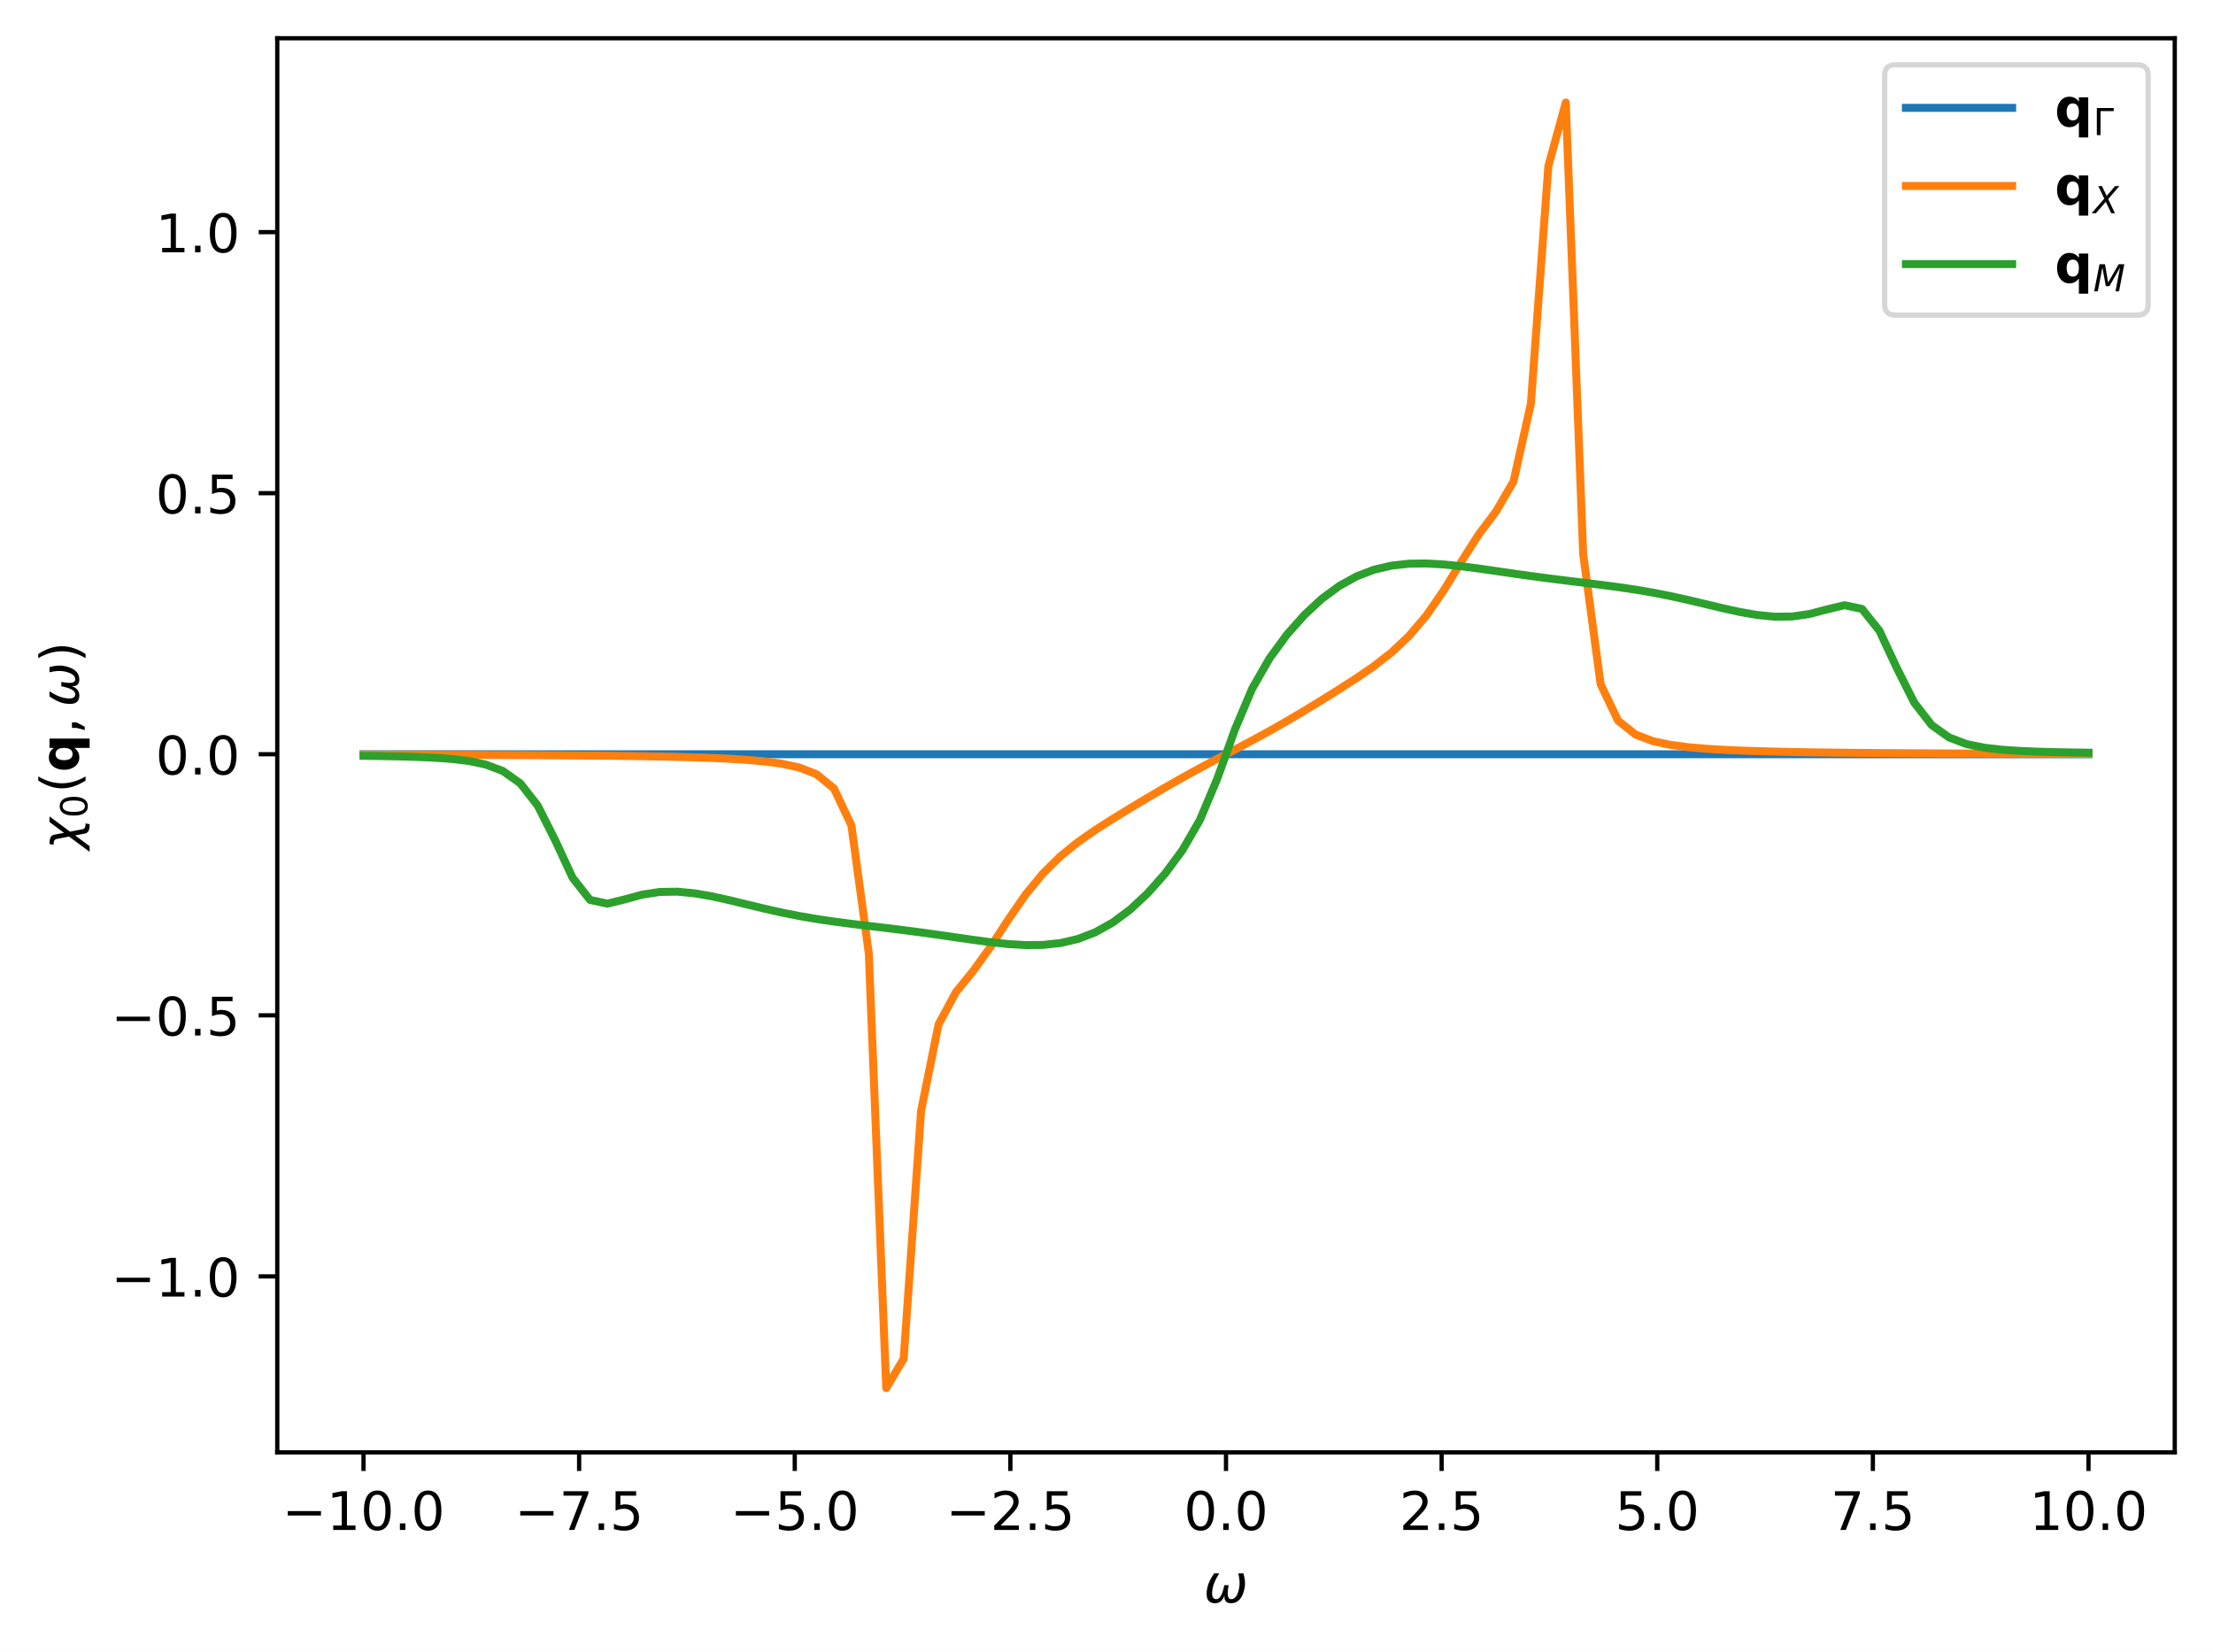
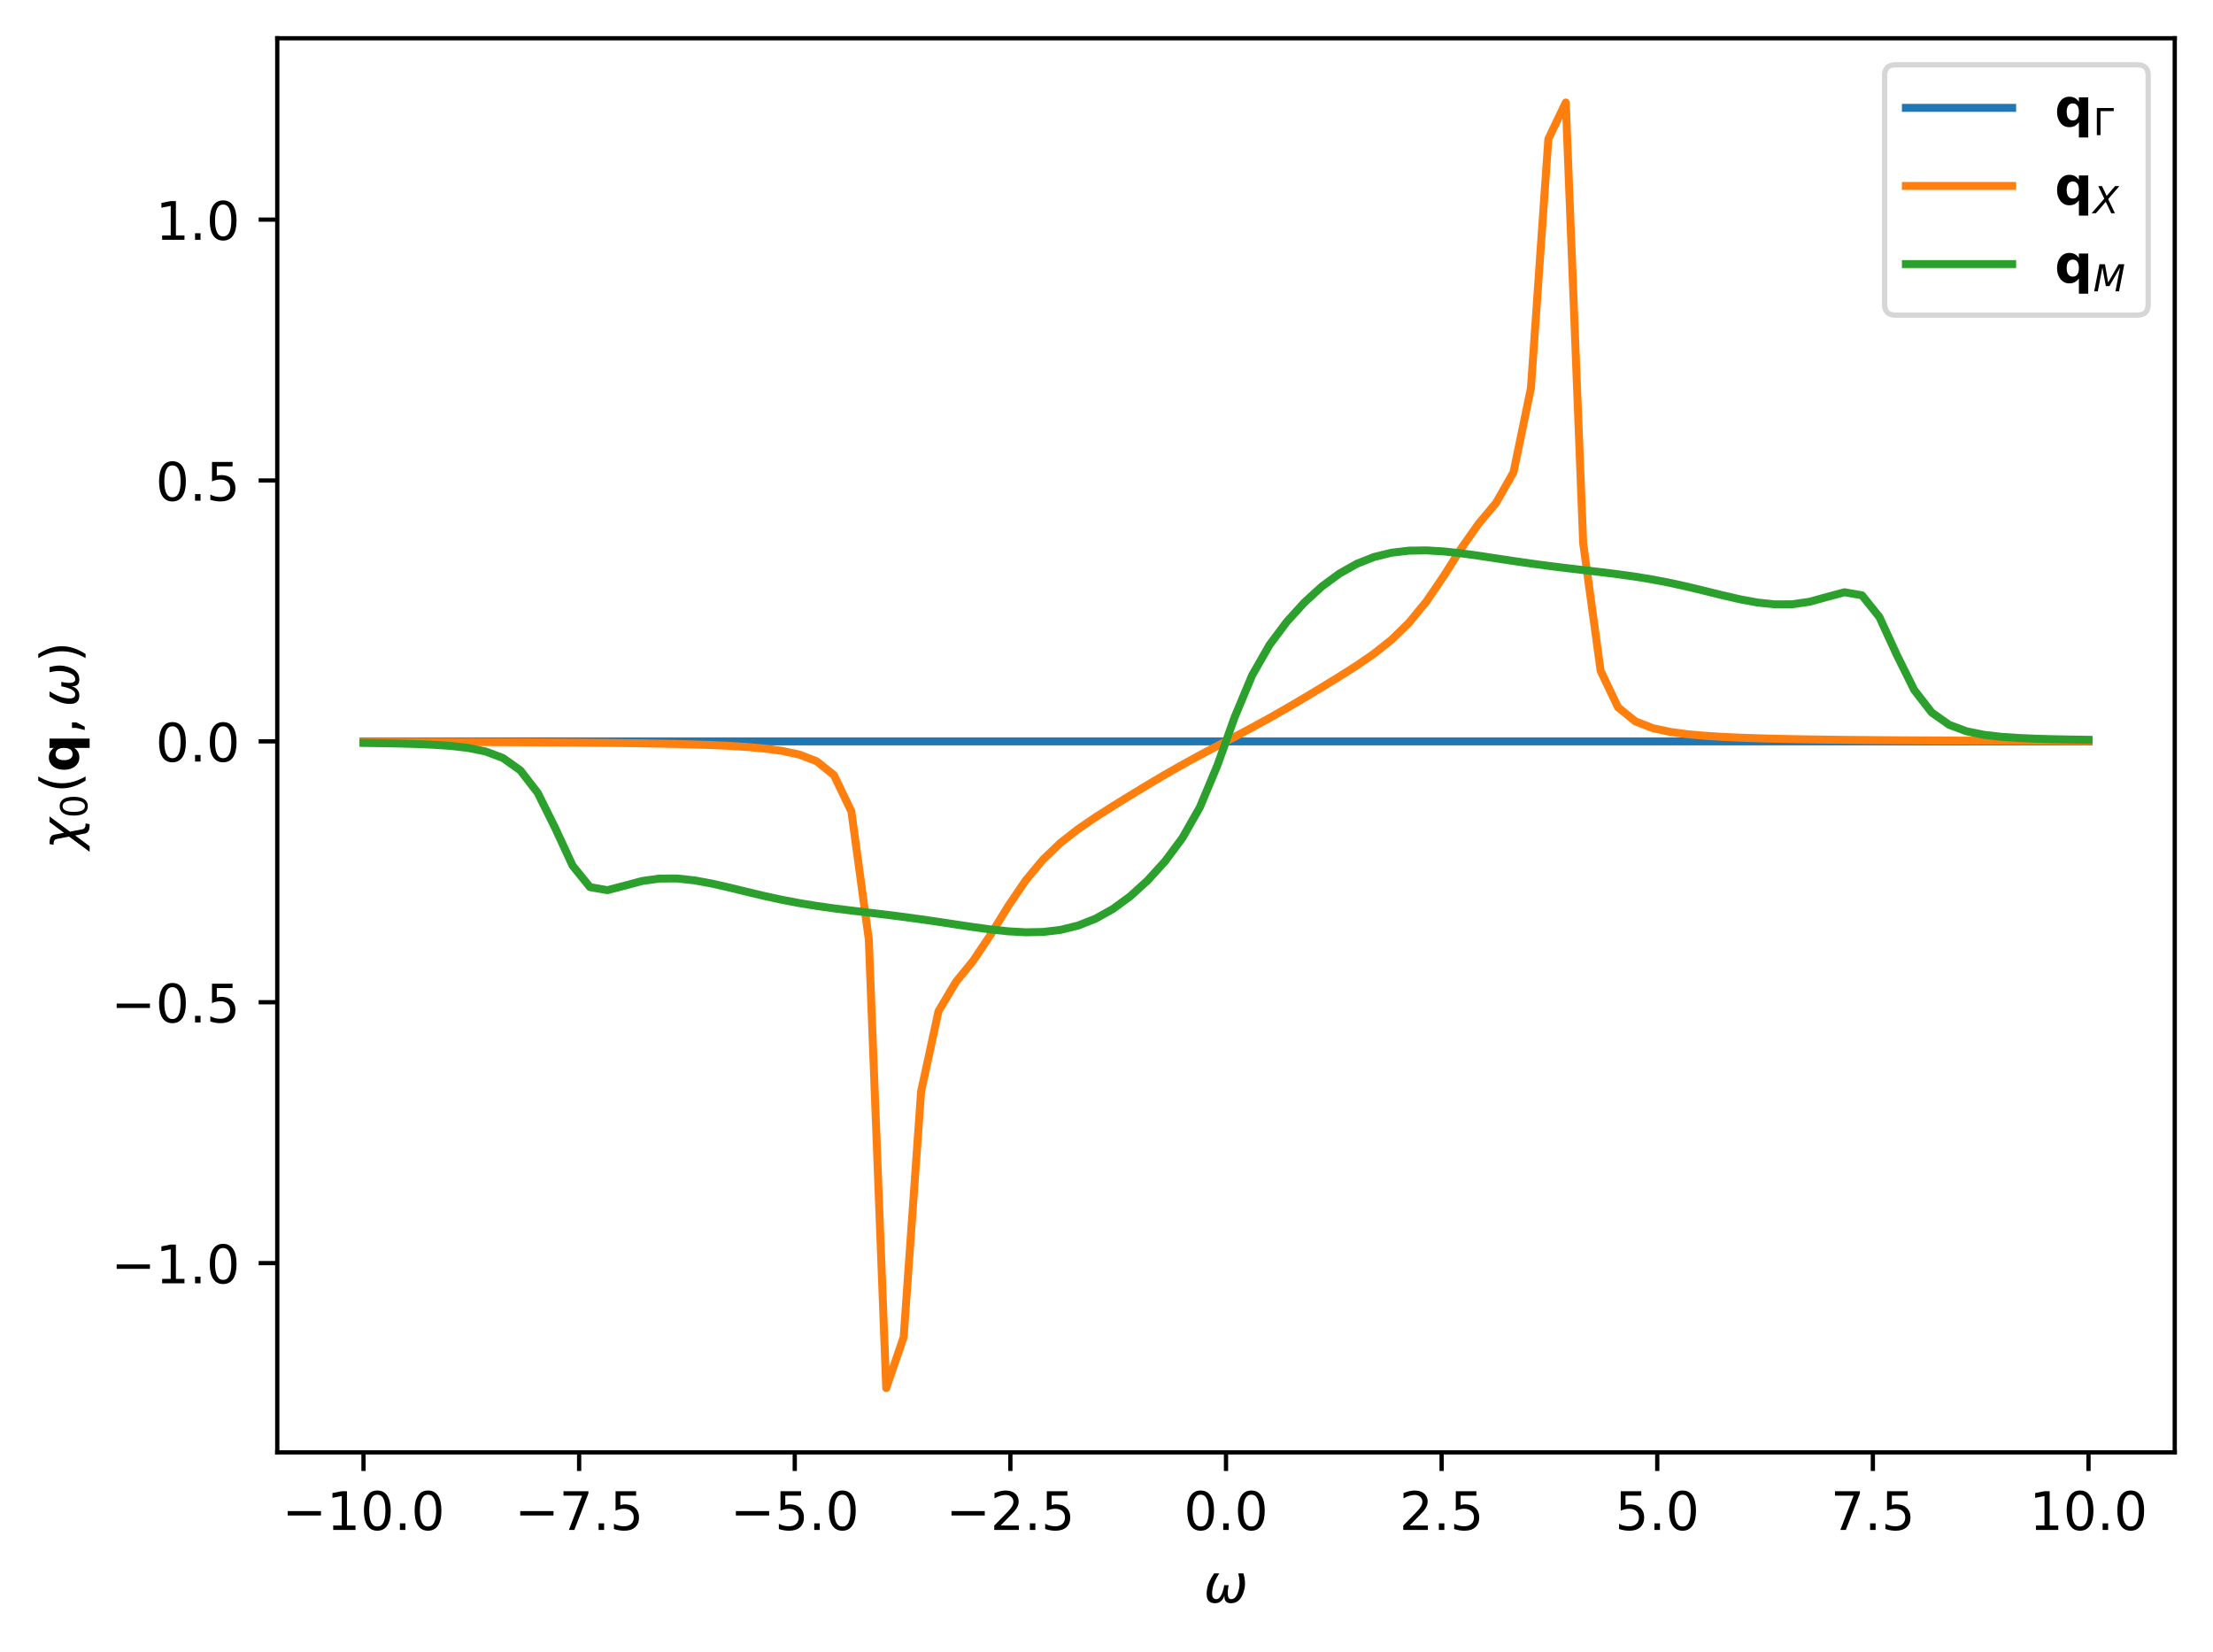
<svg xmlns="http://www.w3.org/2000/svg" xmlns:xlink="http://www.w3.org/1999/xlink" width="416.503pt" height="310.868pt" viewBox="0 0 416.503 310.868" version="1.1">
  <defs>
    <style type="text/css">*{stroke-linejoin: round; stroke-linecap: butt}</style>
  </defs>
  <g id="figure_1">
    <g id="patch_1">
      <path d="M 0 310.868  L 416.503 310.868  L 416.503 0  L 0 0  z " style="fill: #ffffff" />
    </g>
    <g id="axes_1">
      <g id="patch_2">
        <path d="M 52.183 273.312  L 409.303 273.312  L 409.303 7.2  L 52.183 7.2  z " style="fill: #ffffff" />
      </g>
      <g id="matplotlib.axis_1">
        <g id="xtick_1">
          <g id="line2d_1">
            <defs>
-               <path id="m1d43d9a16f" d="M 0 0  L 0 3.5  " style="stroke: #000000; stroke-width: 0.8" />
-             </defs>
-             <g>
-               <use xlink:href="#m1d43d9a16f" x="68.416" y="273.312" style="stroke: #000000; stroke-width: 0.8" />
+               <path id="mab6abfd581" d="M 0 0  L 0 3.5  " style="stroke: #000000; stroke-width: 0.8" />
+             </defs>
+             <g>
+               <use xlink:href="#mab6abfd581" x="68.416" y="273.312" style="stroke: #000000; stroke-width: 0.8" />
            </g>
          </g>
          <g id="text_1">
            <g transform="translate(53.09288 287.9104) scale(0.1 -0.1)">
              <defs>
                <path id="DejaVuSans-2212" d="M 678 2272  L 4684 2272  L 4684 1741  L 678 1741  L 678 2272  z " transform="scale(0.015625)" />
                <path id="DejaVuSans-31" d="M 794 531  L 1825 531  L 1825 4091  L 703 3866  L 703 4441  L 1819 4666  L 2450 4666  L 2450 531  L 3481 531  L 3481 0  L 794 0  L 794 531  z " transform="scale(0.015625)" />
                <path id="DejaVuSans-30" d="M 2034 4250  Q 1547 4250 1301 3770  Q 1056 3291 1056 2328  Q 1056 1369 1301 889  Q 1547 409 2034 409  Q 2525 409 2770 889  Q 3016 1369 3016 2328  Q 3016 3291 2770 3770  Q 2525 4250 2034 4250  z M 2034 4750  Q 2819 4750 3233 4129  Q 3647 3509 3647 2328  Q 3647 1150 3233 529  Q 2819 -91 2034 -91  Q 1250 -91 836 529  Q 422 1150 422 2328  Q 422 3509 836 4129  Q 1250 4750 2034 4750  z " transform="scale(0.015625)" />
                <path id="DejaVuSans-2e" d="M 684 794  L 1344 794  L 1344 0  L 684 0  L 684 794  z " transform="scale(0.015625)" />
              </defs>
              <use xlink:href="#DejaVuSans-2212" />
-               <use xlink:href="#DejaVuSans-31" x="83.789" />
-               <use xlink:href="#DejaVuSans-30" x="147.412" />
-               <use xlink:href="#DejaVuSans-2e" x="211.035" />
-               <use xlink:href="#DejaVuSans-30" x="242.822" />
+               <use xlink:href="#DejaVuSans-31" transform="translate(83.78906 0)" />
+               <use xlink:href="#DejaVuSans-30" transform="translate(147.4121 0)" />
+               <use xlink:href="#DejaVuSans-2e" transform="translate(211.0352 0)" />
+               <use xlink:href="#DejaVuSans-30" transform="translate(242.8223 0)" />
            </g>
          </g>
        </g>
        <g id="xtick_2">
          <g id="line2d_2">
            <g>
-               <use xlink:href="#m1d43d9a16f" x="108.997" y="273.312" style="stroke: #000000; stroke-width: 0.8" />
+               <use xlink:href="#mab6abfd581" x="108.997" y="273.312" style="stroke: #000000; stroke-width: 0.8" />
            </g>
          </g>
          <g id="text_2">
            <g transform="translate(96.85595 287.9104) scale(0.1 -0.1)">
              <defs>
                <path id="DejaVuSans-37" d="M 525 4666  L 3525 4666  L 3525 4397  L 1831 0  L 1172 0  L 2766 4134  L 525 4134  L 525 4666  z " transform="scale(0.015625)" />
                <path id="DejaVuSans-35" d="M 691 4666  L 3169 4666  L 3169 4134  L 1269 4134  L 1269 2991  Q 1406 3038 1543 3061  Q 1681 3084 1819 3084  Q 2600 3084 3056 2656  Q 3513 2228 3513 1497  Q 3513 744 3044 326  Q 2575 -91 1722 -91  Q 1428 -91 1123 -41  Q 819 9 494 109  L 494 744  Q 775 591 1075 516  Q 1375 441 1709 441  Q 2250 441 2565 725  Q 2881 1009 2881 1497  Q 2881 1984 2565 2268  Q 2250 2553 1709 2553  Q 1456 2553 1204 2497  Q 953 2441 691 2322  L 691 4666  z " transform="scale(0.015625)" />
              </defs>
              <use xlink:href="#DejaVuSans-2212" />
-               <use xlink:href="#DejaVuSans-37" x="83.789" />
-               <use xlink:href="#DejaVuSans-2e" x="147.412" />
-               <use xlink:href="#DejaVuSans-35" x="179.199" />
+               <use xlink:href="#DejaVuSans-37" transform="translate(83.78906 0)" />
+               <use xlink:href="#DejaVuSans-2e" transform="translate(147.4121 0)" />
+               <use xlink:href="#DejaVuSans-35" transform="translate(179.1992 0)" />
            </g>
          </g>
        </g>
        <g id="xtick_3">
          <g id="line2d_3">
            <g>
-               <use xlink:href="#m1d43d9a16f" x="149.579" y="273.312" style="stroke: #000000; stroke-width: 0.8" />
+               <use xlink:href="#mab6abfd581" x="149.579" y="273.312" style="stroke: #000000; stroke-width: 0.8" />
            </g>
          </g>
          <g id="text_3">
            <g transform="translate(137.4378 287.9104) scale(0.1 -0.1)">
              <use xlink:href="#DejaVuSans-2212" />
-               <use xlink:href="#DejaVuSans-35" x="83.789" />
-               <use xlink:href="#DejaVuSans-2e" x="147.412" />
-               <use xlink:href="#DejaVuSans-30" x="179.199" />
+               <use xlink:href="#DejaVuSans-35" transform="translate(83.78906 0)" />
+               <use xlink:href="#DejaVuSans-2e" transform="translate(147.4121 0)" />
+               <use xlink:href="#DejaVuSans-30" transform="translate(179.1992 0)" />
            </g>
          </g>
        </g>
        <g id="xtick_4">
          <g id="line2d_4">
            <g>
-               <use xlink:href="#m1d43d9a16f" x="190.161" y="273.312" style="stroke: #000000; stroke-width: 0.8" />
+               <use xlink:href="#mab6abfd581" x="190.161" y="273.312" style="stroke: #000000; stroke-width: 0.8" />
            </g>
          </g>
          <g id="text_4">
            <g transform="translate(178.0196 287.9104) scale(0.1 -0.1)">
              <defs>
                <path id="DejaVuSans-32" d="M 1228 531  L 3431 531  L 3431 0  L 469 0  L 469 531  Q 828 903 1448 1529  Q 2069 2156 2228 2338  Q 2531 2678 2651 2914  Q 2772 3150 2772 3378  Q 2772 3750 2511 3984  Q 2250 4219 1831 4219  Q 1534 4219 1204 4116  Q 875 4013 500 3803  L 500 4441  Q 881 4594 1212 4672  Q 1544 4750 1819 4750  Q 2544 4750 2975 4387  Q 3406 4025 3406 3419  Q 3406 3131 3298 2873  Q 3191 2616 2906 2266  Q 2828 2175 2409 1742  Q 1991 1309 1228 531  z " transform="scale(0.015625)" />
              </defs>
              <use xlink:href="#DejaVuSans-2212" />
-               <use xlink:href="#DejaVuSans-32" x="83.789" />
-               <use xlink:href="#DejaVuSans-2e" x="147.412" />
-               <use xlink:href="#DejaVuSans-35" x="179.199" />
+               <use xlink:href="#DejaVuSans-32" transform="translate(83.78906 0)" />
+               <use xlink:href="#DejaVuSans-2e" transform="translate(147.4121 0)" />
+               <use xlink:href="#DejaVuSans-35" transform="translate(179.1992 0)" />
            </g>
          </g>
        </g>
        <g id="xtick_5">
          <g id="line2d_5">
            <g>
-               <use xlink:href="#m1d43d9a16f" x="230.743" y="273.312" style="stroke: #000000; stroke-width: 0.8" />
+               <use xlink:href="#mab6abfd581" x="230.743" y="273.312" style="stroke: #000000; stroke-width: 0.8" />
            </g>
          </g>
          <g id="text_5">
            <g transform="translate(222.7912 287.9104) scale(0.1 -0.1)">
              <use xlink:href="#DejaVuSans-30" />
-               <use xlink:href="#DejaVuSans-2e" x="63.623" />
-               <use xlink:href="#DejaVuSans-30" x="95.41" />
+               <use xlink:href="#DejaVuSans-2e" transform="translate(63.62305 0)" />
+               <use xlink:href="#DejaVuSans-30" transform="translate(95.41016 0)" />
            </g>
          </g>
        </g>
        <g id="xtick_6">
          <g id="line2d_6">
            <g>
-               <use xlink:href="#m1d43d9a16f" x="271.325" y="273.312" style="stroke: #000000; stroke-width: 0.8" />
+               <use xlink:href="#mab6abfd581" x="271.325" y="273.312" style="stroke: #000000; stroke-width: 0.8" />
            </g>
          </g>
          <g id="text_6">
            <g transform="translate(263.3731 287.9104) scale(0.1 -0.1)">
              <use xlink:href="#DejaVuSans-32" />
-               <use xlink:href="#DejaVuSans-2e" x="63.623" />
-               <use xlink:href="#DejaVuSans-35" x="95.41" />
+               <use xlink:href="#DejaVuSans-2e" transform="translate(63.62305 0)" />
+               <use xlink:href="#DejaVuSans-35" transform="translate(95.41016 0)" />
            </g>
          </g>
        </g>
        <g id="xtick_7">
          <g id="line2d_7">
            <g>
-               <use xlink:href="#m1d43d9a16f" x="311.906" y="273.312" style="stroke: #000000; stroke-width: 0.8" />
+               <use xlink:href="#mab6abfd581" x="311.906" y="273.312" style="stroke: #000000; stroke-width: 0.8" />
            </g>
          </g>
          <g id="text_7">
            <g transform="translate(303.9549 287.9104) scale(0.1 -0.1)">
              <use xlink:href="#DejaVuSans-35" />
-               <use xlink:href="#DejaVuSans-2e" x="63.623" />
-               <use xlink:href="#DejaVuSans-30" x="95.41" />
+               <use xlink:href="#DejaVuSans-2e" transform="translate(63.62305 0)" />
+               <use xlink:href="#DejaVuSans-30" transform="translate(95.41016 0)" />
            </g>
          </g>
        </g>
        <g id="xtick_8">
          <g id="line2d_8">
            <g>
-               <use xlink:href="#m1d43d9a16f" x="352.488" y="273.312" style="stroke: #000000; stroke-width: 0.8" />
+               <use xlink:href="#mab6abfd581" x="352.488" y="273.312" style="stroke: #000000; stroke-width: 0.8" />
            </g>
          </g>
          <g id="text_8">
            <g transform="translate(344.5367 287.9104) scale(0.1 -0.1)">
              <use xlink:href="#DejaVuSans-37" />
-               <use xlink:href="#DejaVuSans-2e" x="63.623" />
-               <use xlink:href="#DejaVuSans-35" x="95.41" />
+               <use xlink:href="#DejaVuSans-2e" transform="translate(63.62305 0)" />
+               <use xlink:href="#DejaVuSans-35" transform="translate(95.41016 0)" />
            </g>
          </g>
        </g>
        <g id="xtick_9">
          <g id="line2d_9">
            <g>
-               <use xlink:href="#m1d43d9a16f" x="393.07" y="273.312" style="stroke: #000000; stroke-width: 0.8" />
+               <use xlink:href="#mab6abfd581" x="393.07" y="273.312" style="stroke: #000000; stroke-width: 0.8" />
            </g>
          </g>
          <g id="text_9">
            <g transform="translate(381.9373 287.9104) scale(0.1 -0.1)">
              <use xlink:href="#DejaVuSans-31" />
-               <use xlink:href="#DejaVuSans-30" x="63.623" />
-               <use xlink:href="#DejaVuSans-2e" x="127.246" />
-               <use xlink:href="#DejaVuSans-30" x="159.033" />
+               <use xlink:href="#DejaVuSans-30" transform="translate(63.62305 0)" />
+               <use xlink:href="#DejaVuSans-2e" transform="translate(127.2461 0)" />
+               <use xlink:href="#DejaVuSans-30" transform="translate(159.0332 0)" />
            </g>
          </g>
        </g>
        <g id="text_10">
          <g transform="translate(226.5428 301.5886) scale(0.1 -0.1)">
            <defs>
              <path id="DejaVuSans-Oblique-3c9" d="M 1369 -91  Q 72 -91 434 1766  Q 575 2500 1256 3500  L 1875 3500  Q 1231 2500 1088 1750  Q 819 397 1519 397  Q 2166 397 2478 2078  L 3009 2078  Q 2669 388 3316 397  Q 4013 403 4275 1750  Q 4419 2500 4169 3500  L 4788 3500  Q 5075 2500 4934 1766  Q 4578 -94 3278 -91  Q 2428 -88 2503 844  Q 2194 -91 1369 -91  z " transform="scale(0.015625)" />
            </defs>
            <use xlink:href="#DejaVuSans-Oblique-3c9" transform="translate(0 0.3125)" />
          </g>
        </g>
      </g>
      <g id="matplotlib.axis_2">
        <g id="ytick_1">
          <g id="line2d_10">
            <defs>
-               <path id="m43e5e3efc2" d="M 0 0  L -3.5 0  " style="stroke: #000000; stroke-width: 0.8" />
-             </defs>
-             <g>
-               <use xlink:href="#m43e5e3efc2" x="52.183" y="240.194" style="stroke: #000000; stroke-width: 0.8" />
+               <path id="m476145b505" d="M 0 0  L -3.5 0  " style="stroke: #000000; stroke-width: 0.8" />
+             </defs>
+             <g>
+               <use xlink:href="#m476145b505" x="52.183" y="237.694" style="stroke: #000000; stroke-width: 0.8" />
            </g>
          </g>
          <g id="text_11">
-             <g transform="translate(20.9 243.9937) scale(0.1 -0.1)">
-               <use xlink:href="#DejaVuSans-2212" />
-               <use xlink:href="#DejaVuSans-31" x="83.789" />
-               <use xlink:href="#DejaVuSans-2e" x="147.412" />
-               <use xlink:href="#DejaVuSans-30" x="179.199" />
+             <g transform="translate(20.9 241.4932) scale(0.1 -0.1)">
+               <use xlink:href="#DejaVuSans-2212" />
+               <use xlink:href="#DejaVuSans-31" transform="translate(83.78906 0)" />
+               <use xlink:href="#DejaVuSans-2e" transform="translate(147.4121 0)" />
+               <use xlink:href="#DejaVuSans-30" transform="translate(179.1992 0)" />
            </g>
          </g>
        </g>
        <g id="ytick_2">
          <g id="line2d_11">
            <g>
-               <use xlink:href="#m43e5e3efc2" x="52.183" y="191.066" style="stroke: #000000; stroke-width: 0.8" />
+               <use xlink:href="#m476145b505" x="52.183" y="188.603" style="stroke: #000000; stroke-width: 0.8" />
            </g>
          </g>
          <g id="text_12">
-             <g transform="translate(20.9 194.8656) scale(0.1 -0.1)">
-               <use xlink:href="#DejaVuSans-2212" />
-               <use xlink:href="#DejaVuSans-30" x="83.789" />
-               <use xlink:href="#DejaVuSans-2e" x="147.412" />
-               <use xlink:href="#DejaVuSans-35" x="179.199" />
+             <g transform="translate(20.9 192.4026) scale(0.1 -0.1)">
+               <use xlink:href="#DejaVuSans-2212" />
+               <use xlink:href="#DejaVuSans-30" transform="translate(83.78906 0)" />
+               <use xlink:href="#DejaVuSans-2e" transform="translate(147.4121 0)" />
+               <use xlink:href="#DejaVuSans-35" transform="translate(179.1992 0)" />
            </g>
          </g>
        </g>
        <g id="ytick_3">
          <g id="line2d_12">
            <g>
-               <use xlink:href="#m43e5e3efc2" x="52.183" y="141.938" style="stroke: #000000; stroke-width: 0.8" />
+               <use xlink:href="#m476145b505" x="52.183" y="139.513" style="stroke: #000000; stroke-width: 0.8" />
            </g>
          </g>
          <g id="text_13">
-             <g transform="translate(29.27969 145.7375) scale(0.1 -0.1)">
+             <g transform="translate(29.27969 143.312) scale(0.1 -0.1)">
              <use xlink:href="#DejaVuSans-30" />
-               <use xlink:href="#DejaVuSans-2e" x="63.623" />
-               <use xlink:href="#DejaVuSans-30" x="95.41" />
+               <use xlink:href="#DejaVuSans-2e" transform="translate(63.62305 0)" />
+               <use xlink:href="#DejaVuSans-30" transform="translate(95.41016 0)" />
            </g>
          </g>
        </g>
        <g id="ytick_4">
          <g id="line2d_13">
            <g>
-               <use xlink:href="#m43e5e3efc2" x="52.183" y="92.81" style="stroke: #000000; stroke-width: 0.8" />
+               <use xlink:href="#m476145b505" x="52.183" y="90.422" style="stroke: #000000; stroke-width: 0.8" />
            </g>
          </g>
          <g id="text_14">
-             <g transform="translate(29.27969 96.60945) scale(0.1 -0.1)">
+             <g transform="translate(29.27969 94.2214) scale(0.1 -0.1)">
              <use xlink:href="#DejaVuSans-30" />
-               <use xlink:href="#DejaVuSans-2e" x="63.623" />
-               <use xlink:href="#DejaVuSans-35" x="95.41" />
+               <use xlink:href="#DejaVuSans-2e" transform="translate(63.62305 0)" />
+               <use xlink:href="#DejaVuSans-35" transform="translate(95.41016 0)" />
            </g>
          </g>
        </g>
        <g id="ytick_5">
          <g id="line2d_14">
            <g>
-               <use xlink:href="#m43e5e3efc2" x="52.183" y="43.682" style="stroke: #000000; stroke-width: 0.8" />
+               <use xlink:href="#m476145b505" x="52.183" y="41.332" style="stroke: #000000; stroke-width: 0.8" />
            </g>
          </g>
          <g id="text_15">
-             <g transform="translate(29.27969 47.48136) scale(0.1 -0.1)">
+             <g transform="translate(29.27969 45.13079) scale(0.1 -0.1)">
              <use xlink:href="#DejaVuSans-31" />
-               <use xlink:href="#DejaVuSans-2e" x="63.623" />
-               <use xlink:href="#DejaVuSans-30" x="95.41" />
+               <use xlink:href="#DejaVuSans-2e" transform="translate(63.62305 0)" />
+               <use xlink:href="#DejaVuSans-30" transform="translate(95.41016 0)" />
            </g>
          </g>
        </g>
        <g id="text_16">
          <g transform="translate(14.8 159.856) rotate(-90) scale(0.1 -0.1)">
            <defs>
              <path id="DejaVuSans-Oblique-3c7" d="M 1922 -781  L 1691 416  L 394 -1334  L -284 -1334  L 1553 1141  L 1269 2613  Q 1194 3006 713 3006  L 559 3006  L 653 3500  L 872 3494  Q 1675 3472 1775 2950  L 2006 1753  L 3303 3503  L 3981 3503  L 2144 1028  L 2428 -444  Q 2503 -838 2984 -838  L 3138 -838  L 3044 -1331  L 2825 -1325  Q 2022 -1303 1922 -781  z " transform="scale(0.015625)" />
              <path id="DejaVuSans-28" d="M 1984 4856  Q 1566 4138 1362 3434  Q 1159 2731 1159 2009  Q 1159 1288 1364 580  Q 1569 -128 1984 -844  L 1484 -844  Q 1016 -109 783 600  Q 550 1309 550 2009  Q 550 2706 781 3412  Q 1013 4119 1484 4856  L 1984 4856  z " transform="scale(0.015625)" />
              <path id="DejaVuSans-Bold-71" d="M 2181 2772  Q 1825 2772 1636 2509  Q 1447 2247 1447 1747  Q 1447 1247 1636 984  Q 1825 722 2181 722  Q 2541 722 2730 984  Q 2919 1247 2919 1747  Q 2919 2247 2730 2509  Q 2541 2772 2181 2772  z M 2919 506  Q 2688 197 2409 53  Q 2131 -91 1766 -91  Q 1119 -91 703 423  Q 288 938 288 1747  Q 288 2556 703 3067  Q 1119 3578 1766 3578  Q 2131 3578 2409 3434  Q 2688 3291 2919 2981  L 2919 3500  L 4044 3500  L 4044 -1331  L 2919 -1331  L 2919 506  z " transform="scale(0.015625)" />
              <path id="DejaVuSans-2c" d="M 750 794  L 1409 794  L 1409 256  L 897 -744  L 494 -744  L 750 256  L 750 794  z " transform="scale(0.015625)" />
              <path id="DejaVuSans-29" d="M 513 4856  L 1013 4856  Q 1481 4119 1714 3412  Q 1947 2706 1947 2009  Q 1947 1309 1714 600  Q 1481 -109 1013 -844  L 513 -844  Q 928 -128 1133 580  Q 1338 1288 1338 2009  Q 1338 2731 1133 3434  Q 928 4138 513 4856  z " transform="scale(0.015625)" />
            </defs>
            <use xlink:href="#DejaVuSans-Oblique-3c7" transform="translate(0 0.125)" />
            <use xlink:href="#DejaVuSans-30" transform="translate(59.17969 -16.28125) scale(0.7)" />
            <use xlink:href="#DejaVuSans-28" transform="translate(106.4502 0.125)" />
            <use xlink:href="#DejaVuSans-Bold-71" transform="translate(145.4639 0.125)" />
            <use xlink:href="#DejaVuSans-2c" transform="translate(217.0459 0.125)" />
            <use xlink:href="#DejaVuSans-Oblique-3c9" transform="translate(268.3154 0.125)" />
            <use xlink:href="#DejaVuSans-29" transform="translate(352.0557 0.125)" />
          </g>
        </g>
      </g>
      <g id="line2d_15">
-         <path d="M 68.416 141.938  L 71.695 141.938  L 74.974 141.938  L 78.254 141.938  L 81.533 141.938  L 84.812 141.938  L 88.092 141.938  L 91.371 141.938  L 94.65 141.938  L 97.93 141.938  L 101.209 141.938  L 104.488 141.938  L 107.768 141.938  L 111.047 141.938  L 114.326 141.938  L 117.606 141.938  L 120.885 141.938  L 124.164 141.938  L 127.444 141.938  L 130.723 141.938  L 134.002 141.938  L 137.282 141.938  L 140.561 141.938  L 143.84 141.938  L 147.12 141.938  L 150.399 141.938  L 153.678 141.938  L 156.958 141.938  L 160.237 141.938  L 163.516 141.938  L 166.796 141.938  L 170.075 141.938  L 173.354 141.938  L 176.634 141.938  L 179.913 141.938  L 183.192 141.938  L 186.472 141.938  L 189.751 141.938  L 193.03 141.938  L 196.31 141.938  L 199.589 141.938  L 202.868 141.938  L 206.148 141.938  L 209.427 141.938  L 212.706 141.938  L 215.986 141.938  L 219.265 141.938  L 222.544 141.938  L 225.824 141.938  L 229.103 141.938  L 232.382 141.938  L 235.662 141.938  L 238.941 141.938  L 242.22 141.938  L 245.5 141.938  L 248.779 141.938  L 252.059 141.938  L 255.338 141.938  L 258.617 141.938  L 261.897 141.938  L 265.176 141.938  L 268.455 141.938  L 271.735 141.938  L 275.014 141.938  L 278.293 141.938  L 281.573 141.938  L 284.852 141.938  L 288.131 141.938  L 291.411 141.938  L 294.69 141.938  L 297.969 141.938  L 301.249 141.938  L 304.528 141.938  L 307.807 141.938  L 311.087 141.938  L 314.366 141.938  L 317.645 141.938  L 320.925 141.938  L 324.204 141.938  L 327.483 141.938  L 330.763 141.938  L 334.042 141.938  L 337.321 141.938  L 340.601 141.938  L 343.88 141.938  L 347.159 141.938  L 350.439 141.938  L 353.718 141.938  L 356.997 141.938  L 360.277 141.938  L 363.556 141.938  L 366.835 141.938  L 370.115 141.938  L 373.394 141.938  L 376.673 141.938  L 379.953 141.938  L 383.232 141.938  L 386.511 141.938  L 389.791 141.938  L 393.07 141.938  " clip-path="url(#p4d33894d30)" style="fill: none; stroke: #1f77b4; stroke-width: 1.5; stroke-linecap: square" />
+         <path d="M 68.416 139.513  L 71.695 139.513  L 74.974 139.513  L 78.254 139.513  L 81.533 139.513  L 84.812 139.513  L 88.092 139.513  L 91.371 139.513  L 94.65 139.513  L 97.93 139.513  L 101.209 139.513  L 104.488 139.513  L 107.768 139.513  L 111.047 139.513  L 114.326 139.513  L 117.606 139.513  L 120.885 139.513  L 124.164 139.513  L 127.444 139.513  L 130.723 139.513  L 134.002 139.513  L 137.282 139.513  L 140.561 139.513  L 143.84 139.513  L 147.12 139.513  L 150.399 139.513  L 153.678 139.513  L 156.958 139.513  L 160.237 139.513  L 163.516 139.513  L 166.796 139.513  L 170.075 139.513  L 173.354 139.513  L 176.634 139.513  L 179.913 139.513  L 183.192 139.513  L 186.472 139.513  L 189.751 139.513  L 193.03 139.513  L 196.31 139.513  L 199.589 139.513  L 202.868 139.513  L 206.148 139.513  L 209.427 139.513  L 212.706 139.513  L 215.986 139.513  L 219.265 139.513  L 222.544 139.513  L 225.824 139.513  L 229.103 139.513  L 232.382 139.513  L 235.662 139.513  L 238.941 139.513  L 242.22 139.513  L 245.5 139.513  L 248.779 139.513  L 252.059 139.513  L 255.338 139.513  L 258.617 139.513  L 261.897 139.513  L 265.176 139.513  L 268.455 139.513  L 271.735 139.513  L 275.014 139.513  L 278.293 139.513  L 281.573 139.513  L 284.852 139.513  L 288.131 139.513  L 291.411 139.513  L 294.69 139.513  L 297.969 139.513  L 301.249 139.513  L 304.528 139.513  L 307.807 139.513  L 311.087 139.513  L 314.366 139.513  L 317.645 139.513  L 320.925 139.513  L 324.204 139.513  L 327.483 139.513  L 330.763 139.513  L 334.042 139.513  L 337.321 139.513  L 340.601 139.513  L 343.88 139.513  L 347.159 139.513  L 350.439 139.513  L 353.718 139.513  L 356.997 139.513  L 360.277 139.513  L 363.556 139.513  L 366.835 139.513  L 370.115 139.513  L 373.394 139.513  L 376.673 139.513  L 379.953 139.513  L 383.232 139.513  L 386.511 139.513  L 389.791 139.513  L 393.07 139.513  " clip-path="url(#pa9e390dc86)" style="fill: none; stroke: #1f77b4; stroke-width: 1.5; stroke-linecap: square" />
      </g>
      <g id="line2d_16">
-         <path d="M 68.416 142.017  L 71.695 142.023  L 74.974 142.029  L 78.254 142.037  L 81.533 142.045  L 84.812 142.054  L 88.092 142.065  L 91.371 142.076  L 94.65 142.09  L 97.93 142.105  L 101.209 142.122  L 104.488 142.142  L 107.768 142.165  L 111.047 142.193  L 114.326 142.225  L 117.606 142.263  L 120.885 142.31  L 124.164 142.366  L 127.444 142.436  L 130.723 142.524  L 134.002 142.637  L 137.282 142.787  L 140.561 142.99  L 143.84 143.28  L 147.12 143.716  L 150.399 144.424  L 153.678 145.699  L 156.958 148.372  L 160.237 155.32  L 163.516 179.421  L 166.796 261.216  L 170.075 255.703  L 173.354 209.068  L 176.634 192.803  L 179.913 186.707  L 183.192 182.685  L 186.472 178.126  L 189.751 173.079  L 193.03 168.34  L 196.31 164.353  L 199.589 161.128  L 202.868 158.479  L 206.148 156.194  L 209.427 154.101  L 212.706 152.094  L 215.986 150.129  L 219.265 148.207  L 222.544 146.343  L 225.824 144.545  L 229.103 142.801  L 232.382 141.08  L 235.662 139.344  L 238.941 137.554  L 242.22 135.69  L 245.5 133.749  L 248.779 131.747  L 252.059 129.699  L 255.338 127.589  L 258.617 125.335  L 261.897 122.779  L 265.176 119.694  L 268.455 115.837  L 271.735 111.087  L 275.014 105.728  L 278.293 100.601  L 281.573 96.24  L 284.852 90.608  L 288.131 75.92  L 291.411 31.257  L 294.69 19.296  L 297.969 104.307  L 301.249 128.755  L 304.528 135.608  L 307.807 138.223  L 311.087 139.472  L 314.366 140.168  L 317.645 140.599  L 320.925 140.886  L 324.204 141.089  L 327.483 141.239  L 330.763 141.352  L 334.042 141.44  L 337.321 141.51  L 340.601 141.567  L 343.88 141.613  L 347.159 141.651  L 350.439 141.684  L 353.718 141.711  L 356.997 141.734  L 360.277 141.754  L 363.556 141.772  L 366.835 141.787  L 370.115 141.8  L 373.394 141.812  L 376.673 141.822  L 379.953 141.832  L 383.232 141.84  L 386.511 141.847  L 389.791 141.854  L 393.07 141.86  " clip-path="url(#p4d33894d30)" style="fill: none; stroke: #ff7f0e; stroke-width: 1.5; stroke-linecap: square" />
+         <path d="M 68.416 139.591  L 71.695 139.597  L 74.974 139.604  L 78.254 139.611  L 81.533 139.619  L 84.812 139.629  L 88.092 139.639  L 91.371 139.651  L 94.65 139.664  L 97.93 139.679  L 101.209 139.696  L 104.488 139.717  L 107.768 139.74  L 111.047 139.767  L 114.326 139.799  L 117.606 139.838  L 120.885 139.884  L 124.164 139.941  L 127.444 140.011  L 130.723 140.099  L 134.002 140.212  L 137.282 140.361  L 140.561 140.565  L 143.84 140.854  L 147.12 141.287  L 150.399 141.988  L 153.678 143.245  L 156.958 145.869  L 160.237 152.701  L 163.516 176.786  L 166.796 261.216  L 170.075 251.63  L 173.354 205.424  L 176.634 190.29  L 179.913 184.781  L 183.192 180.757  L 186.472 175.857  L 189.751 170.521  L 193.03 165.692  L 196.31 161.751  L 199.589 158.617  L 202.868 156.05  L 206.148 153.811  L 209.427 151.726  L 212.706 149.701  L 215.986 147.71  L 219.265 145.77  L 222.544 143.901  L 225.824 142.108  L 229.103 140.371  L 232.382 138.653  L 235.662 136.912  L 238.941 135.115  L 242.22 133.247  L 245.5 131.315  L 248.779 129.342  L 252.059 127.334  L 255.338 125.255  L 258.617 123  L 261.897 120.39  L 265.176 117.194  L 268.455 113.201  L 271.735 108.387  L 275.014 103.202  L 278.293 98.549  L 281.573 94.635  L 284.852 88.875  L 288.131 73.049  L 291.411 26.16  L 294.69 19.296  L 297.969 102.248  L 301.249 126.233  L 304.528 133.113  L 307.807 135.763  L 311.087 137.031  L 314.366 137.736  L 317.645 138.171  L 320.925 138.461  L 324.204 138.664  L 327.483 138.814  L 330.763 138.927  L 334.042 139.015  L 337.321 139.085  L 340.601 139.142  L 343.88 139.188  L 347.159 139.226  L 350.439 139.259  L 353.718 139.286  L 356.997 139.309  L 360.277 139.329  L 363.556 139.347  L 366.835 139.362  L 370.115 139.375  L 373.394 139.387  L 376.673 139.397  L 379.953 139.406  L 383.232 139.414  L 386.511 139.422  L 389.791 139.428  L 393.07 139.434  " clip-path="url(#pa9e390dc86)" style="fill: none; stroke: #ff7f0e; stroke-width: 1.5; stroke-linecap: square" />
      </g>
      <g id="line2d_17">
-         <path d="M 68.416 142.233  L 71.695 142.28  L 74.974 142.344  L 78.254 142.437  L 81.533 142.578  L 84.812 142.803  L 88.092 143.184  L 91.371 143.856  L 94.65 145.094  L 97.93 147.414  L 101.209 151.612  L 104.488 158.122  L 107.768 165.181  L 111.047 169.348  L 114.326 170.053  L 117.606 169.246  L 120.885 168.352  L 124.164 167.851  L 127.444 167.795  L 130.723 168.105  L 134.002 168.675  L 137.282 169.402  L 140.561 170.197  L 143.84 170.987  L 147.12 171.721  L 150.399 172.373  L 153.678 172.936  L 156.958 173.42  L 160.237 173.848  L 163.516 174.245  L 166.796 174.635  L 170.075 175.038  L 173.354 175.467  L 176.634 175.923  L 179.913 176.398  L 183.192 176.871  L 186.472 177.306  L 189.751 177.654  L 193.03 177.851  L 196.31 177.817  L 199.589 177.464  L 202.868 176.7  L 206.148 175.437  L 209.427 173.606  L 212.706 171.167  L 215.986 168.107  L 219.265 164.42  L 222.544 159.987  L 225.824 154.314  L 229.103 146.536  L 232.382 137.37  L 235.662 129.6  L 238.941 123.884  L 242.22 119.414  L 245.5 115.724  L 248.779 112.683  L 252.059 110.268  L 255.338 108.457  L 258.617 107.204  L 261.897 106.439  L 265.176 106.079  L 268.455 106.035  L 271.735 106.22  L 275.014 106.558  L 278.293 106.988  L 281.573 107.459  L 284.852 107.936  L 288.131 108.397  L 291.411 108.833  L 294.69 109.245  L 297.969 109.643  L 301.249 110.047  L 304.528 110.478  L 307.807 110.963  L 311.087 111.521  L 314.366 112.164  L 317.645 112.888  L 320.925 113.665  L 324.204 114.449  L 327.483 115.17  L 330.763 115.739  L 334.042 116.055  L 337.321 116.014  L 340.601 115.536  L 343.88 114.672  L 347.159 113.89  L 350.439 114.584  L 353.718 118.692  L 356.997 125.709  L 360.277 132.227  L 363.556 136.446  L 366.835 138.779  L 370.115 140.022  L 373.394 140.696  L 376.673 141.077  L 379.953 141.301  L 383.232 141.442  L 386.511 141.534  L 389.791 141.597  L 393.07 141.644  " clip-path="url(#p4d33894d30)" style="fill: none; stroke: #2ca02c; stroke-width: 1.5; stroke-linecap: square" />
+         <path d="M 68.416 139.808  L 71.695 139.854  L 74.974 139.917  L 78.254 140.008  L 81.533 140.146  L 84.812 140.368  L 88.092 140.742  L 91.371 141.407  L 94.65 142.638  L 97.93 144.965  L 101.209 149.209  L 104.488 155.815  L 107.768 162.905  L 111.047 166.944  L 114.326 167.513  L 117.606 166.66  L 120.885 165.784  L 124.164 165.327  L 127.444 165.32  L 130.723 165.674  L 134.002 166.277  L 137.282 167.024  L 140.561 167.823  L 143.84 168.603  L 147.12 169.317  L 150.399 169.942  L 153.678 170.478  L 156.958 170.94  L 160.237 171.351  L 163.516 171.741  L 166.796 172.134  L 170.075 172.549  L 173.354 172.996  L 176.634 173.474  L 179.913 173.971  L 183.192 174.462  L 186.472 174.909  L 189.751 175.257  L 193.03 175.44  L 196.31 175.379  L 199.589 174.99  L 202.868 174.188  L 206.148 172.901  L 209.427 171.074  L 212.706 168.676  L 215.986 165.696  L 219.265 162.09  L 222.544 157.676  L 225.824 151.914  L 229.103 144.073  L 232.382 134.93  L 235.662 127.079  L 238.941 121.349  L 242.22 116.969  L 245.5 113.371  L 248.779 110.377  L 252.059 107.958  L 255.338 106.111  L 258.617 104.813  L 261.897 104.01  L 265.176 103.627  L 268.455 103.576  L 271.735 103.769  L 275.014 104.127  L 278.293 104.579  L 281.573 105.073  L 284.852 105.57  L 288.131 106.043  L 291.411 106.483  L 294.69 106.89  L 297.969 107.275  L 301.249 107.658  L 304.528 108.066  L 307.807 108.526  L 311.087 109.066  L 314.366 109.698  L 317.645 110.422  L 320.925 111.214  L 324.204 112.023  L 327.483 112.777  L 330.763 113.383  L 334.042 113.733  L 337.321 113.714  L 340.601 113.236  L 343.88 112.331  L 347.159 111.452  L 350.439 112.025  L 353.718 116.116  L 356.997 123.25  L 360.277 129.851  L 363.556 134.076  L 366.835 136.391  L 370.115 137.618  L 373.394 138.281  L 376.673 138.655  L 379.953 138.877  L 383.232 139.016  L 386.511 139.107  L 389.791 139.171  L 393.07 139.217  " clip-path="url(#pa9e390dc86)" style="fill: none; stroke: #2ca02c; stroke-width: 1.5; stroke-linecap: square" />
      </g>
      <g id="patch_3">
        <path d="M 52.183 273.312  L 52.183 7.2  " style="fill: none; stroke: #000000; stroke-width: 0.8; stroke-linejoin: miter; stroke-linecap: square" />
      </g>
      <g id="patch_4">
        <path d="M 409.303 273.312  L 409.303 7.2  " style="fill: none; stroke: #000000; stroke-width: 0.8; stroke-linejoin: miter; stroke-linecap: square" />
      </g>
      <g id="patch_5">
        <path d="M 52.183 273.312  L 409.303 273.312  " style="fill: none; stroke: #000000; stroke-width: 0.8; stroke-linejoin: miter; stroke-linecap: square" />
      </g>
      <g id="patch_6">
        <path d="M 52.183 7.2  L 409.303 7.2  " style="fill: none; stroke: #000000; stroke-width: 0.8; stroke-linejoin: miter; stroke-linecap: square" />
      </g>
      <g id="legend_1">
        <g id="patch_7">
          <path d="M 356.703 59.295  L 402.303 59.295  Q 404.303 59.295 404.303 57.295  L 404.303 14.2  Q 404.303 12.2 402.303 12.2  L 356.703 12.2  Q 354.703 12.2 354.703 14.2  L 354.703 57.295  Q 354.703 59.295 356.703 59.295  z " style="fill: #ffffff; opacity: 0.8; stroke: #cccccc; stroke-linejoin: miter" />
        </g>
        <g id="line2d_18">
          <path d="M 358.703 20.298  L 368.703 20.298  L 378.703 20.298  " style="fill: none; stroke: #1f77b4; stroke-width: 1.5; stroke-linecap: square" />
        </g>
        <g id="text_17">
          <g transform="translate(386.7028 23.79844) scale(0.1 -0.1)">
            <defs>
              <path id="DejaVuSans-393" d="M 628 0  L 628 4666  L 3531 4666  L 3531 4134  L 1259 4134  L 1259 0  L 628 0  z " transform="scale(0.015625)" />
            </defs>
            <use xlink:href="#DejaVuSans-Bold-71" transform="translate(0 0.09375)" />
            <use xlink:href="#DejaVuSans-393" transform="translate(72.53906 -16.3125) scale(0.7)" />
          </g>
        </g>
        <g id="line2d_19">
          <path d="M 358.703 34.997  L 368.703 34.997  L 378.703 34.997  " style="fill: none; stroke: #ff7f0e; stroke-width: 1.5; stroke-linecap: square" />
        </g>
        <g id="text_18">
          <g transform="translate(386.7028 38.49688) scale(0.1 -0.1)">
            <defs>
              <path id="DejaVuSans-Oblique-58" d="M 878 4666  L 1516 4666  L 2316 2981  L 3763 4666  L 4500 4666  L 2578 2438  L 3738 0  L 3103 0  L 2163 1966  L 459 0  L -275 0  L 1906 2509  L 878 4666  z " transform="scale(0.015625)" />
            </defs>
            <use xlink:href="#DejaVuSans-Bold-71" transform="translate(0 0.09375)" />
            <use xlink:href="#DejaVuSans-Oblique-58" transform="translate(72.53906 -16.3125) scale(0.7)" />
          </g>
        </g>
        <g id="line2d_20">
          <path d="M 358.703 49.695  L 368.703 49.695  L 378.703 49.695  " style="fill: none; stroke: #2ca02c; stroke-width: 1.5; stroke-linecap: square" />
        </g>
        <g id="text_19">
          <g transform="translate(386.7028 53.19531) scale(0.1 -0.1)">
            <defs>
              <path id="DejaVuSans-Oblique-4d" d="M 1081 4666  L 2028 4666  L 2572 1522  L 4378 4666  L 5350 4666  L 4441 0  L 3828 0  L 4622 4091  L 2791 897  L 2175 897  L 1581 4103  L 788 0  L 172 0  L 1081 4666  z " transform="scale(0.015625)" />
            </defs>
            <use xlink:href="#DejaVuSans-Bold-71" transform="translate(0 0.09375)" />
            <use xlink:href="#DejaVuSans-Oblique-4d" transform="translate(72.53906 -16.3125) scale(0.7)" />
          </g>
        </g>
      </g>
    </g>
  </g>
  <defs>
-     <clipPath id="p4d33894d30">
+     <clipPath id="pa9e390dc86">
      <rect x="52.183" y="7.2" width="357.12" height="266.112" />
    </clipPath>
  </defs>
</svg>
